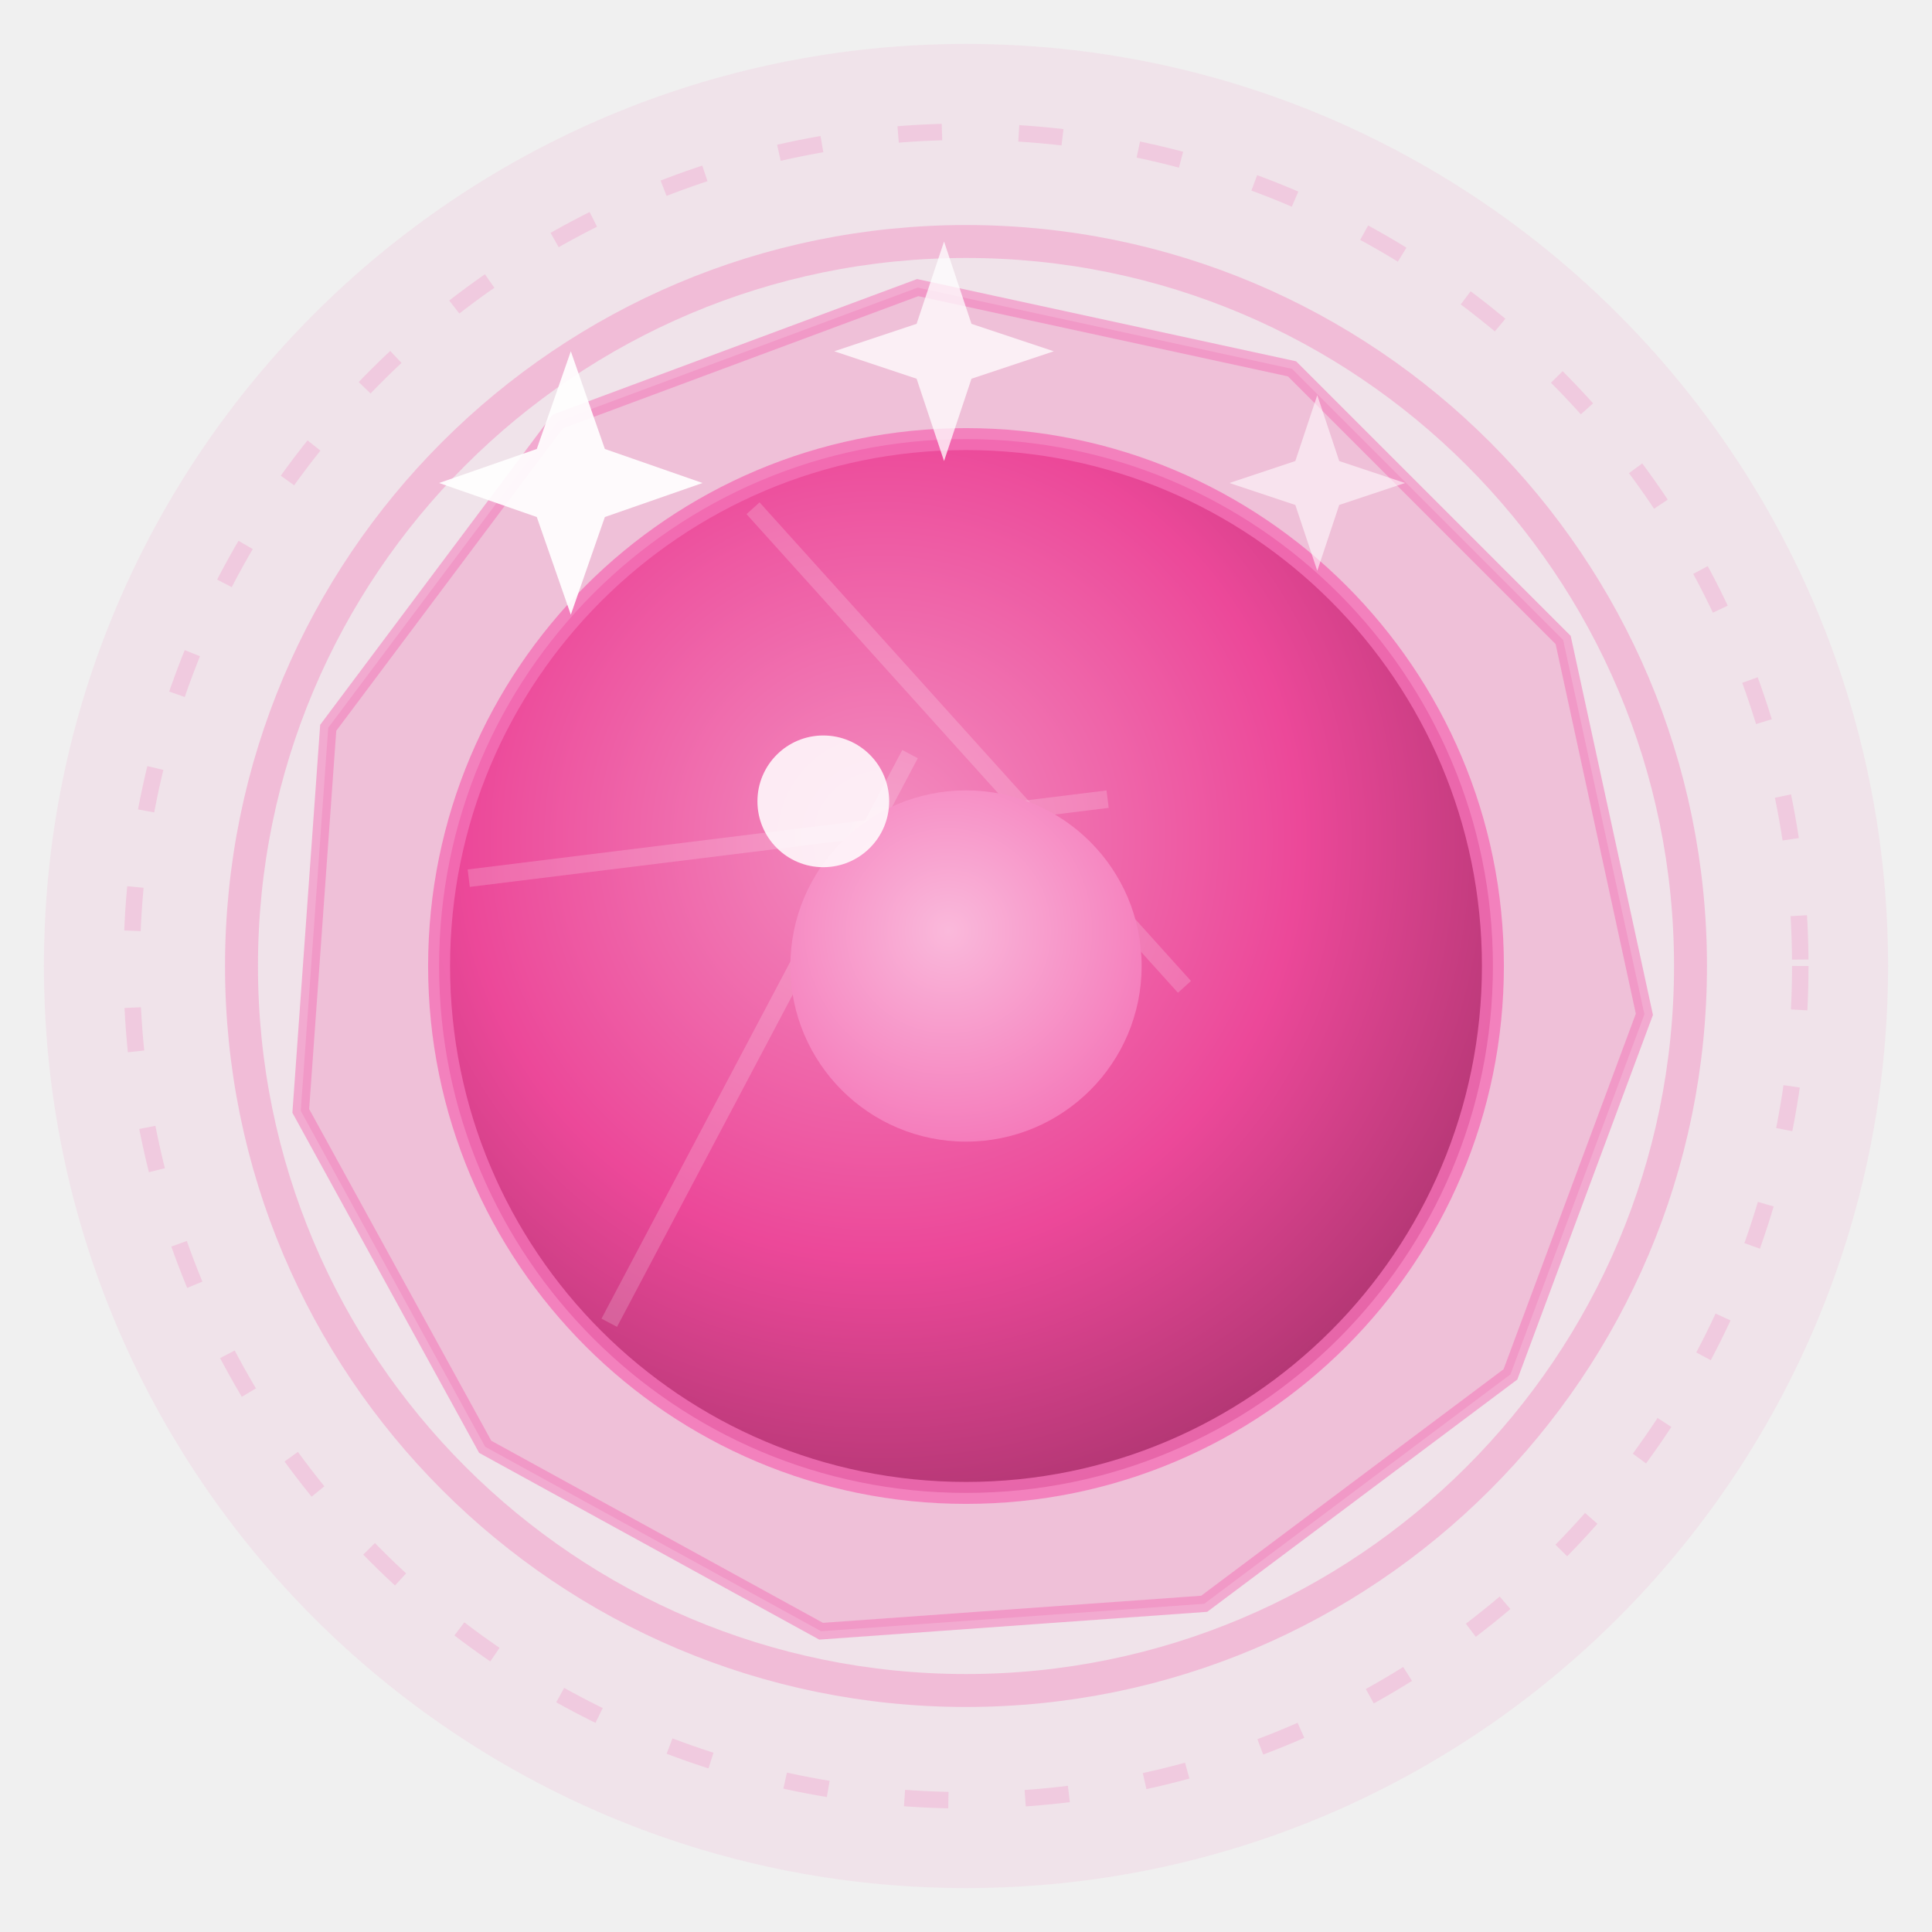
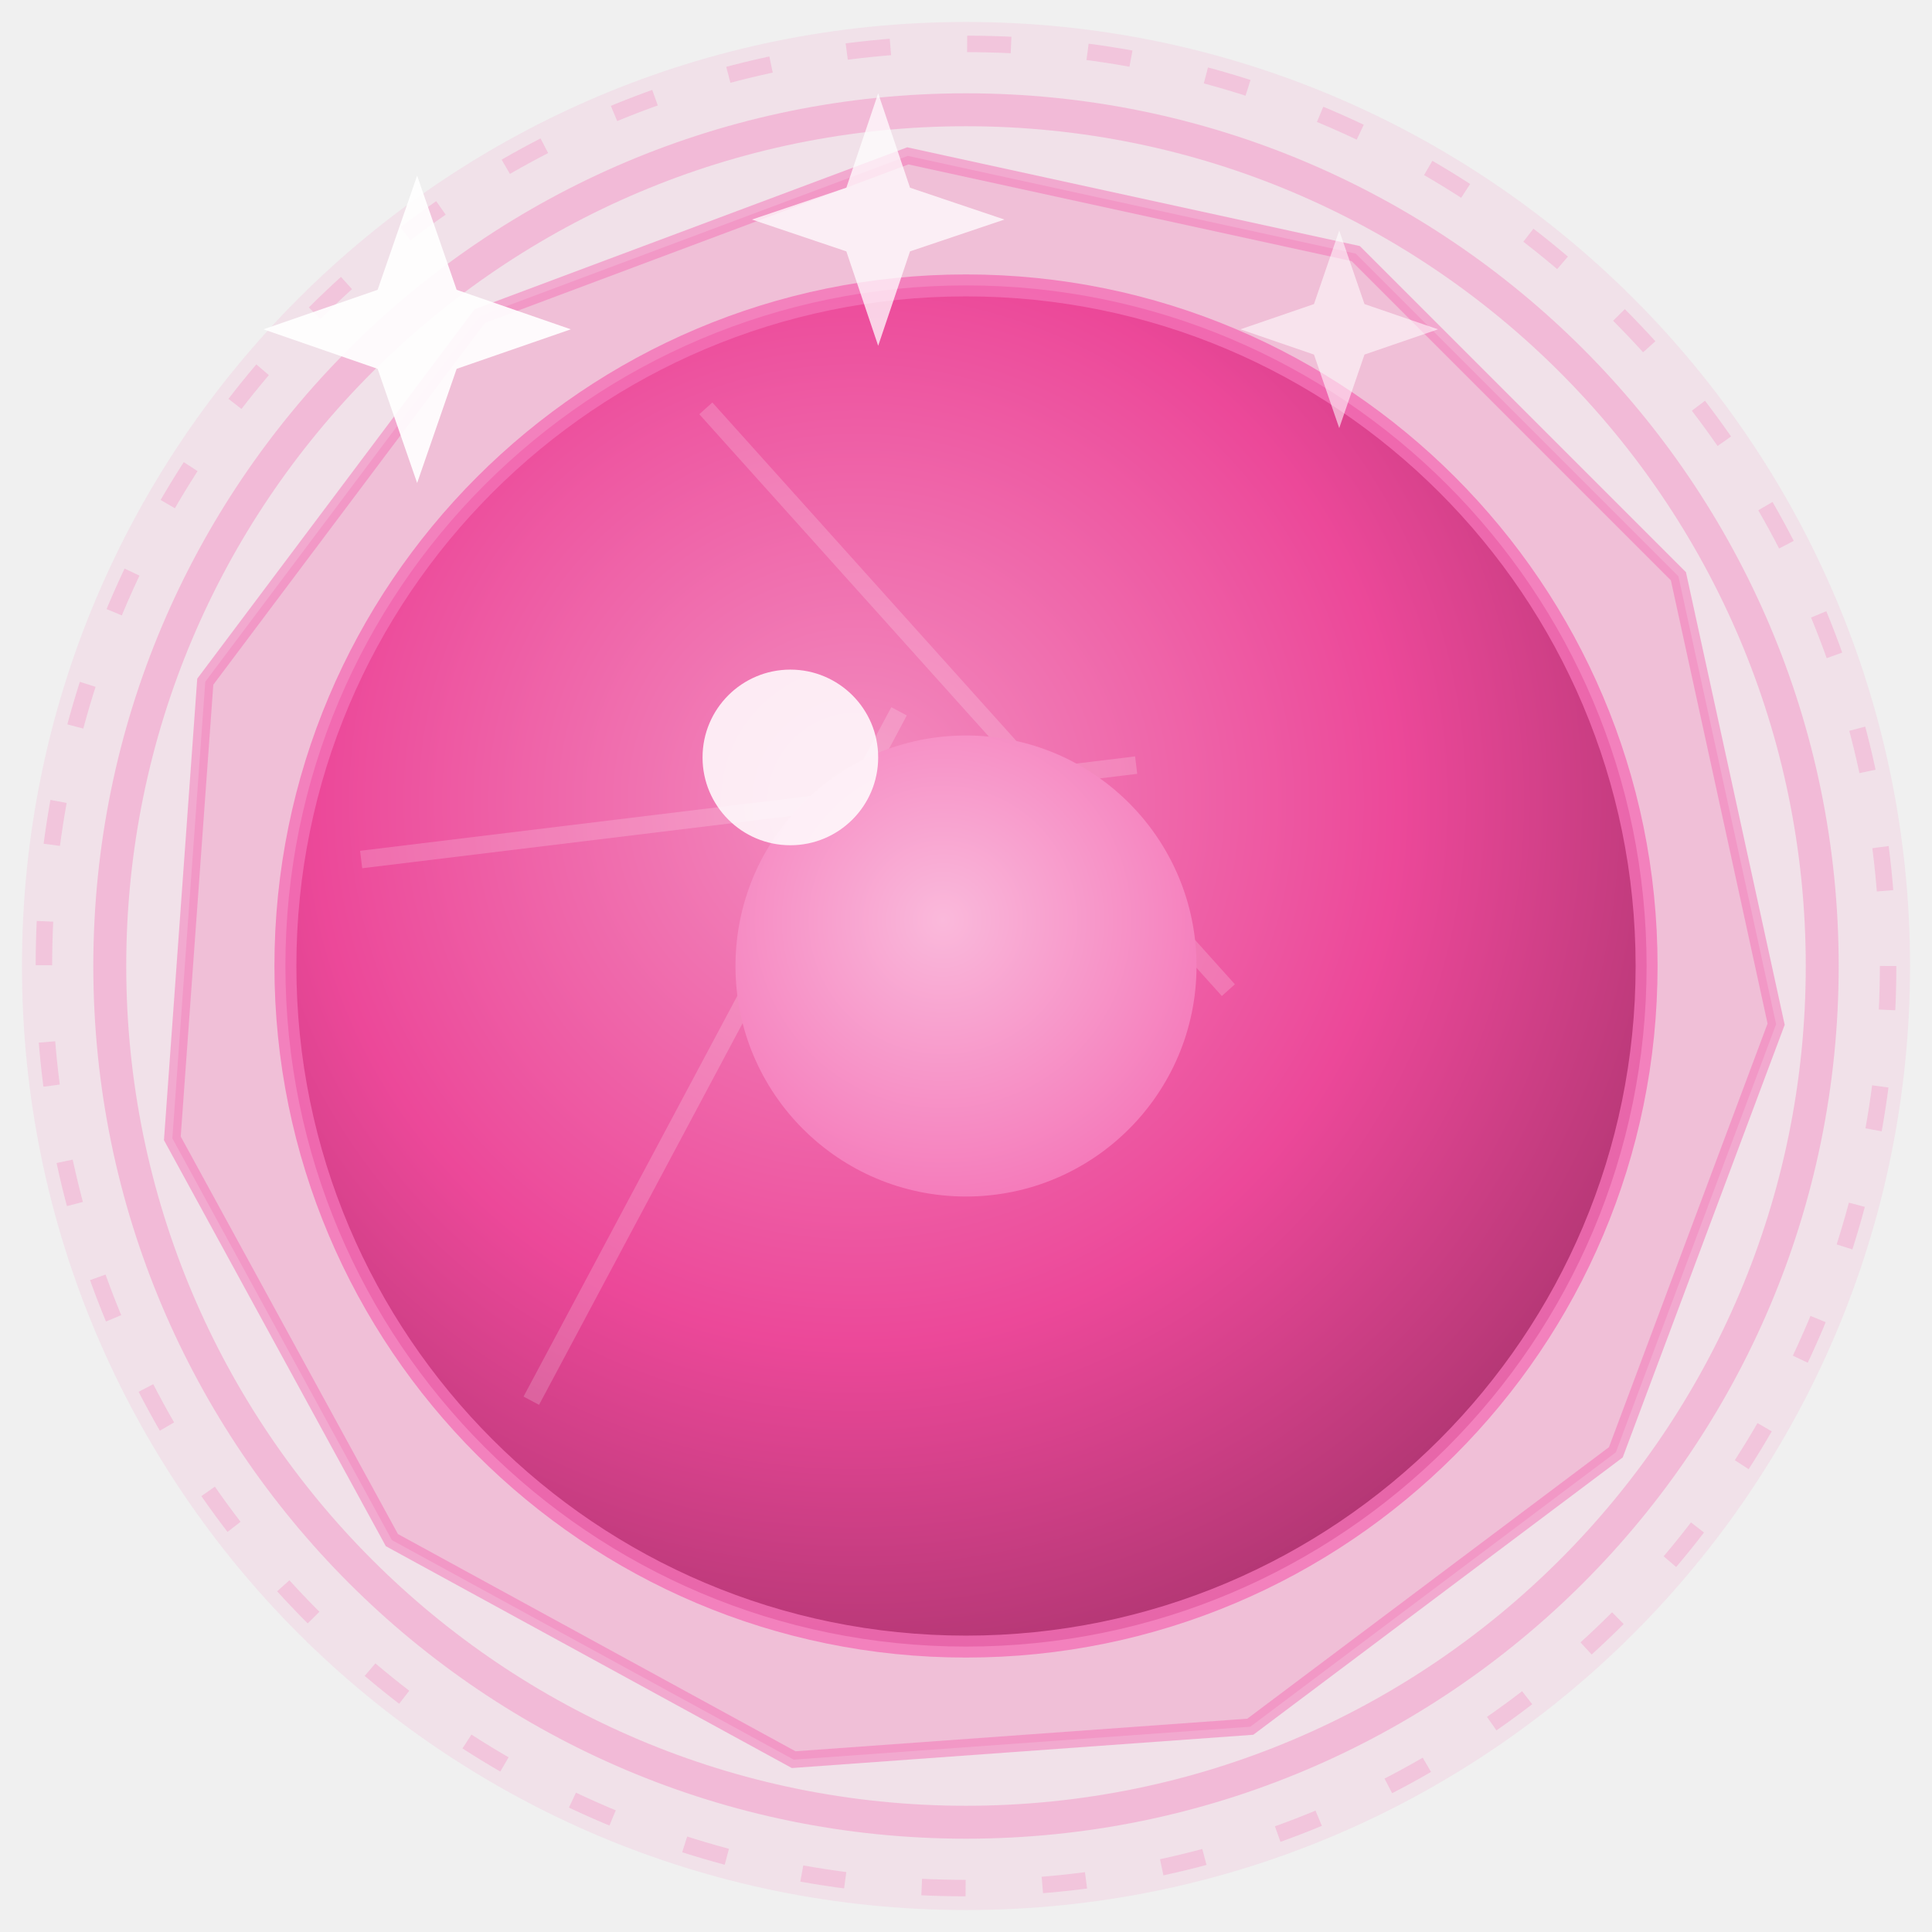
<svg xmlns="http://www.w3.org/2000/svg" width="176" height="176" viewBox="0 0 176 176">
  <defs>
    <radialGradient id="orb" cx="42%" cy="38%" r="72%">
      <stop offset="0%" stop-color="#F38EC0" />
      <stop offset="55%" stop-color="#EC4899" />
      <stop offset="100%" stop-color="#A03168" />
    </radialGradient>
    <radialGradient id="core" cx="45%" cy="40%" r="70%">
      <stop offset="0%" stop-color="#FAB9DB" />
      <stop offset="100%" stop-color="#F472B6" />
    </radialGradient>
  </defs>
-   <circle cx="88" cy="88" r="84" fill="#F472B6" opacity="0.10" />
-   <circle cx="88" cy="88" r="66" fill="none" stroke="#F472B6" stroke-opacity="0.35" stroke-width="3" />
-   <circle cx="88" cy="88" r="76" fill="none" stroke="#F472B6" stroke-opacity="0.22" stroke-width="1.5" stroke-dasharray="4 7" />
-   <polygon points="44.2,131.8 27.4,101.2 29.9,66.3 50.8,38.4 83.6,26.2 117.7,33.6 142.4,58.3 149.8,92.4 137.6,125.2 109.7,146.1 74.8,148.6" fill="#EC4899" fill-opacity="0.22" stroke="#F472B6" stroke-opacity="0.5" stroke-width="1.5" />
-   <circle cx="88" cy="88" r="48" fill="url(#orb)" stroke="#F472B6" stroke-opacity="0.8" stroke-width="2" />
-   <line x1="55.5" y1="120.5" x2="82.9" y2="68.7" stroke="#FFFFFF" stroke-opacity="0.18" stroke-width="1.6" />
-   <line x1="42.7" y1="80.0" x2="100.9" y2="72.8" stroke="#FFFFFF" stroke-opacity="0.18" stroke-width="1.6" />
-   <line x1="68.6" y1="46.3" x2="107.9" y2="89.9" stroke="#FFFFFF" stroke-opacity="0.18" stroke-width="1.6" />
-   <circle cx="88" cy="88" r="16" fill="url(#core)" />
-   <circle cx="75" cy="73" r="6" fill="#FFFFFF" opacity="0.85" />
-   <path d="M64.0,44.0L55.1,47.1L52.0,56.0L48.9,47.1L40.0,44.0L48.9,40.9L52.0,32.0L55.1,40.9Z" fill="#FFFFFF" opacity="0.92" />
-   <path d="M96.0,32.0L88.5,34.5L86.0,42.0L83.5,34.5L76.0,32.0L83.5,29.5L86.0,22.0L88.5,29.5Z" fill="#FFFFFF" opacity="0.74" />
-   <path d="M128.0,44.0L122.0,46.0L120.0,52.0L118.0,46.0L112.0,44.0L118.0,42.0L120.0,36.0L122.0,42.0Z" fill="#FFFFFF" opacity="0.56" />
+   <circle cx="88" cy="88" r="86" fill="#F472B6" opacity="0.12" />
+   <circle cx="88" cy="88" r="78" fill="none" stroke="#F472B6" stroke-opacity="0.35" stroke-width="3" />
+   <circle cx="88" cy="88" r="84" fill="none" stroke="#F472B6" stroke-opacity="0.25" stroke-width="1.5" stroke-dasharray="4 7" />
+   <polygon points="35.7,140.3 15.7,103.7 18.7,62.1 43.7,28.8 82.7,14.2 123.5,23.1 152.9,52.5 161.8,93.3 147.2,132.3 113.9,157.3 72.3,160.3" fill="#EC4899" fill-opacity="0.22" stroke="#F472B6" stroke-opacity="0.5" stroke-width="1.5" />
+   <polygon points="55.5,44.9 84.0,34.2 113.7,40.5 135.3,62.0 141.9,91.7 131.3,120.2 107.0,138.5 76.7,140.8 49.9,126.3 35.3,99.6 37.3,69.3" fill="#F472B6" fill-opacity="0.10" stroke="#F472B6" stroke-opacity="0.3" stroke-width="1" />
+   <circle cx="88" cy="88" r="62" fill="url(#orb)" stroke="#F472B6" stroke-opacity="0.8" stroke-width="2" />
+   <line x1="48.4" y1="127.6" x2="81.9" y2="64.8" stroke="#FFFFFF" stroke-opacity="0.18" stroke-width="1.6" />
+   <line x1="32.9" y1="78.3" x2="103.5" y2="69.7" stroke="#FFFFFF" stroke-opacity="0.18" stroke-width="1.6" />
+   <line x1="64.3" y1="37.2" x2="111.9" y2="90.2" stroke="#FFFFFF" stroke-opacity="0.18" stroke-width="1.6" />
+   <circle cx="88" cy="88" r="21" fill="url(#core)" />
+   <circle cx="72" cy="69" r="8" fill="#FFFFFF" opacity="0.85" />
+   <path d="M52.0,30.0L41.6,33.6L38.0,44.0L34.4,33.6L24.0,30.0L34.4,26.4L38.0,16.0L41.6,26.4Z" fill="#FFFFFF" opacity="0.92" />
+   <path d="M91.5,20.0L82.9,22.9L80.0,31.5L77.1,22.9L68.5,20.0L77.1,17.1L80.0,8.5L82.9,17.1Z" fill="#FFFFFF" opacity="0.74" />
+   <path d="M131.0,30.0L124.3,32.3L122.0,39.0L119.7,32.3L113.0,30.0L119.7,27.7L122.0,21.0L124.3,27.7Z" fill="#FFFFFF" opacity="0.56" />
</svg>
